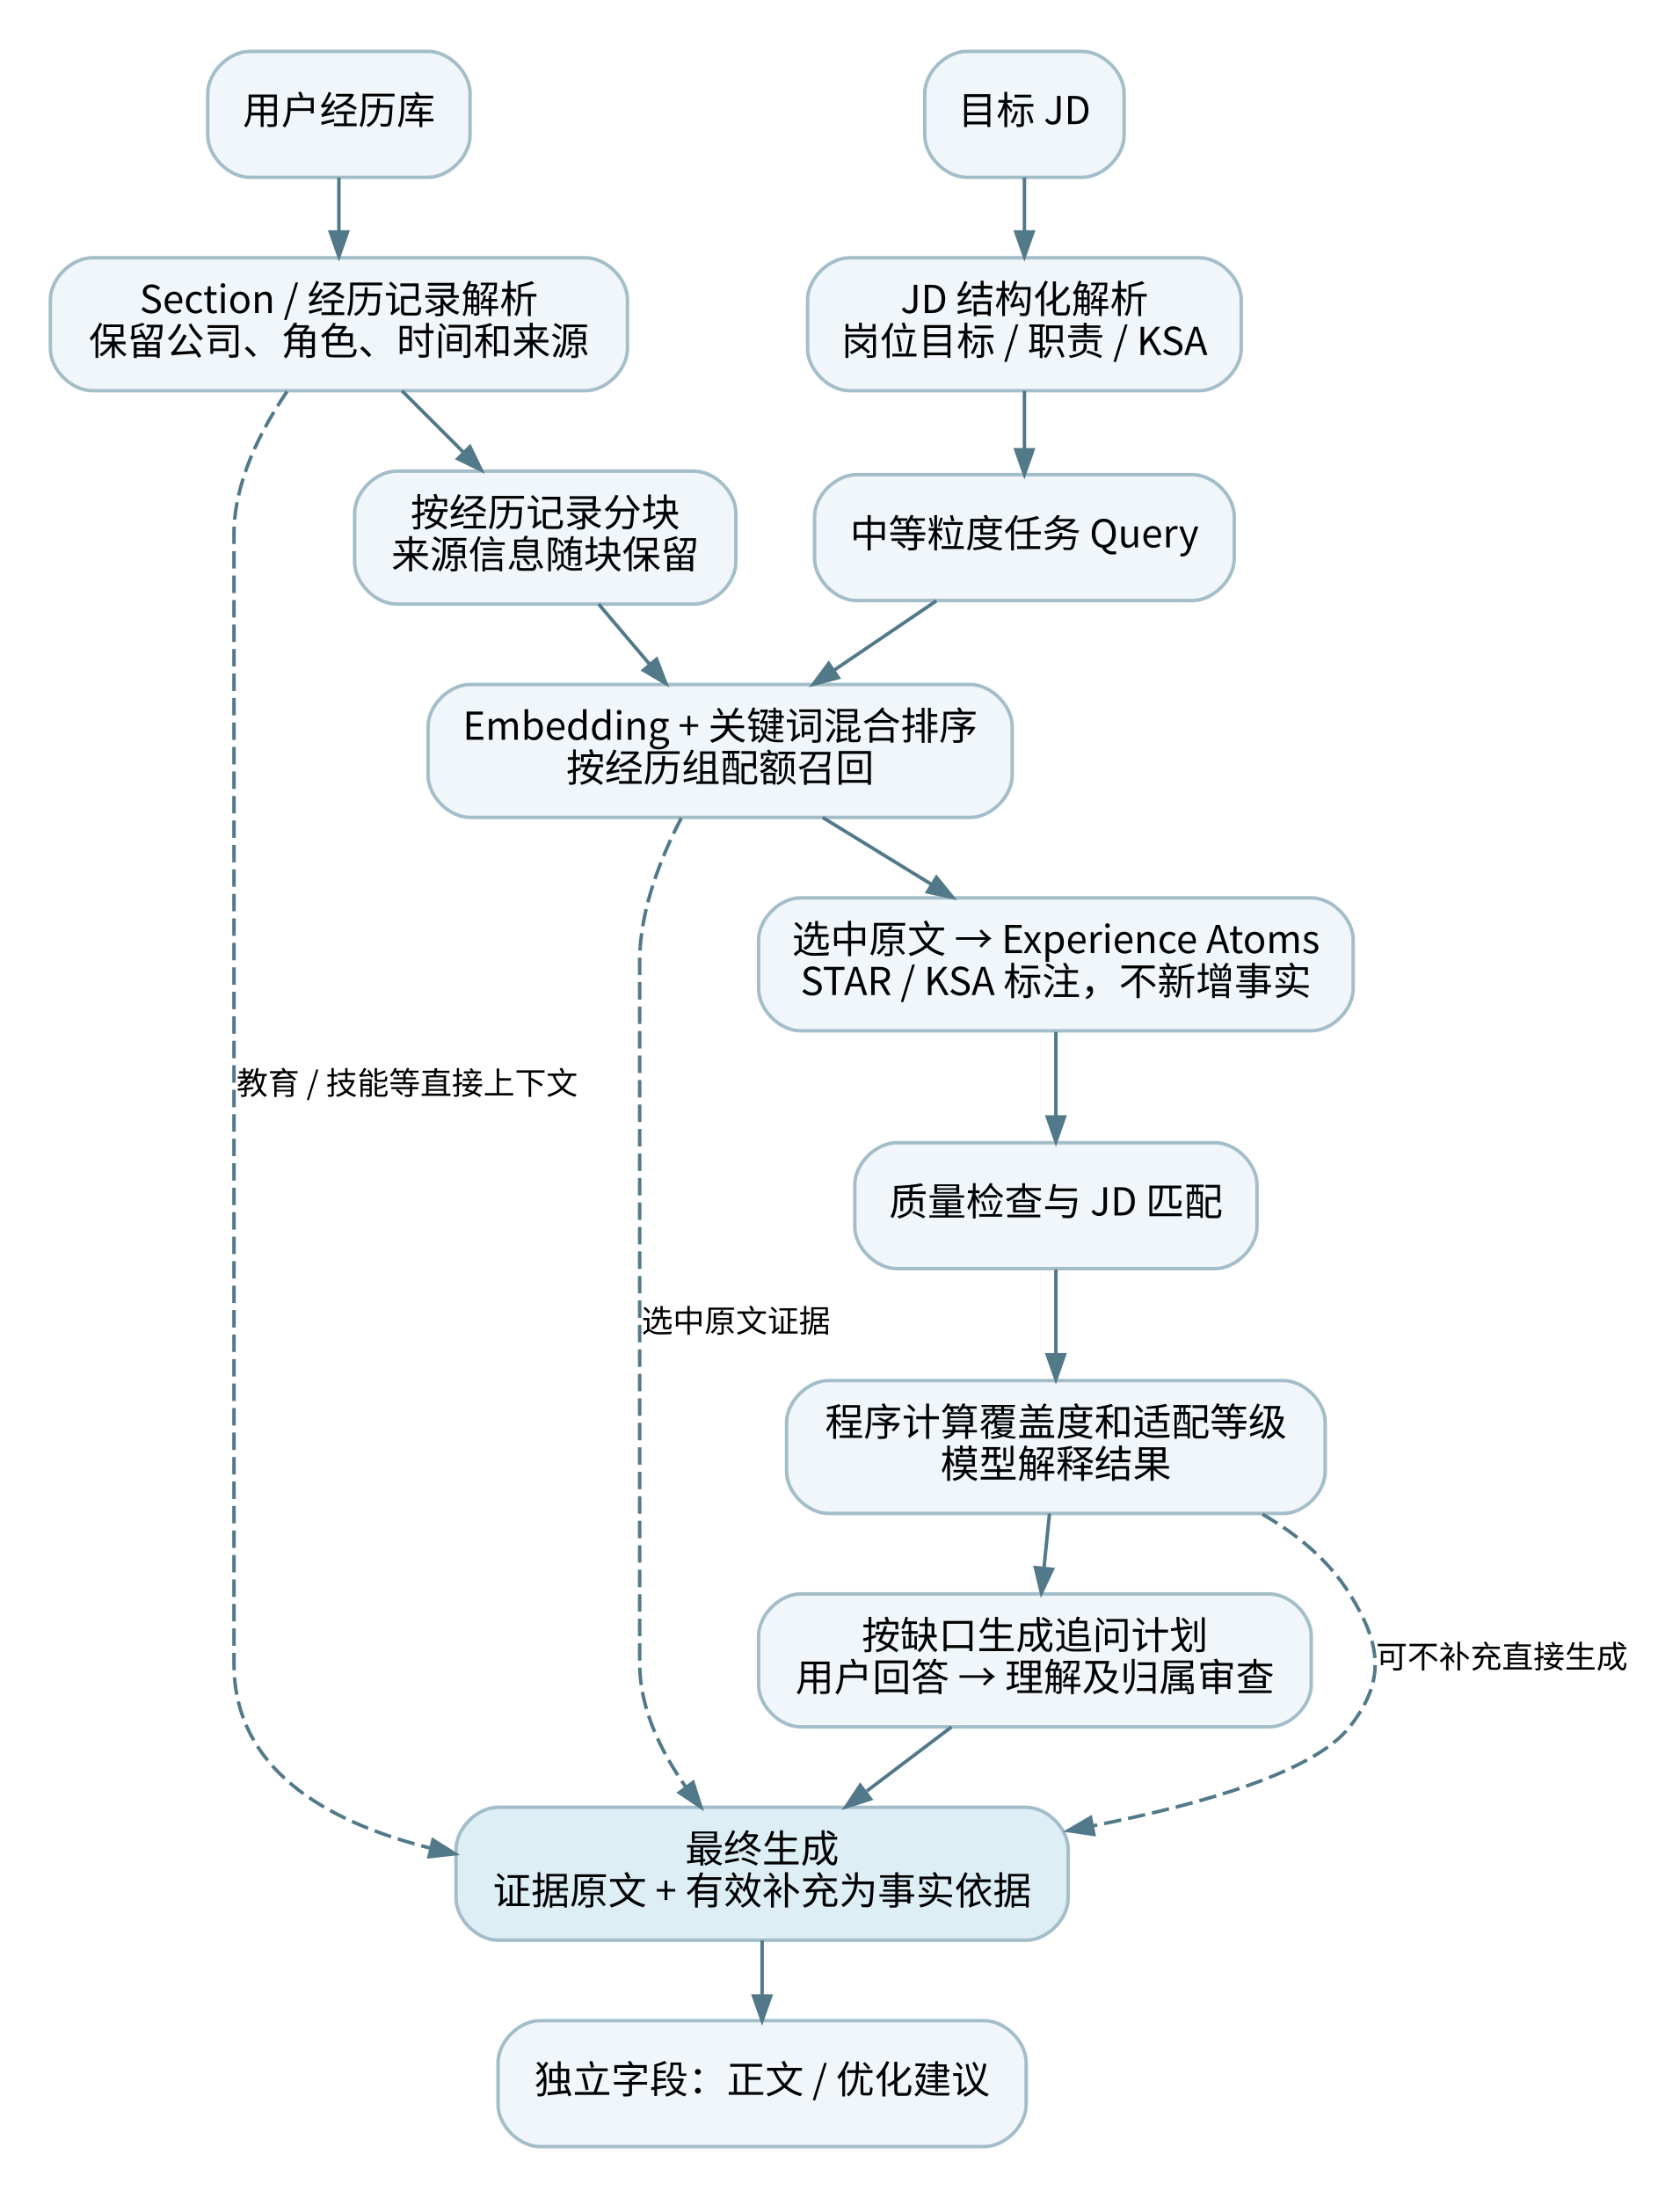
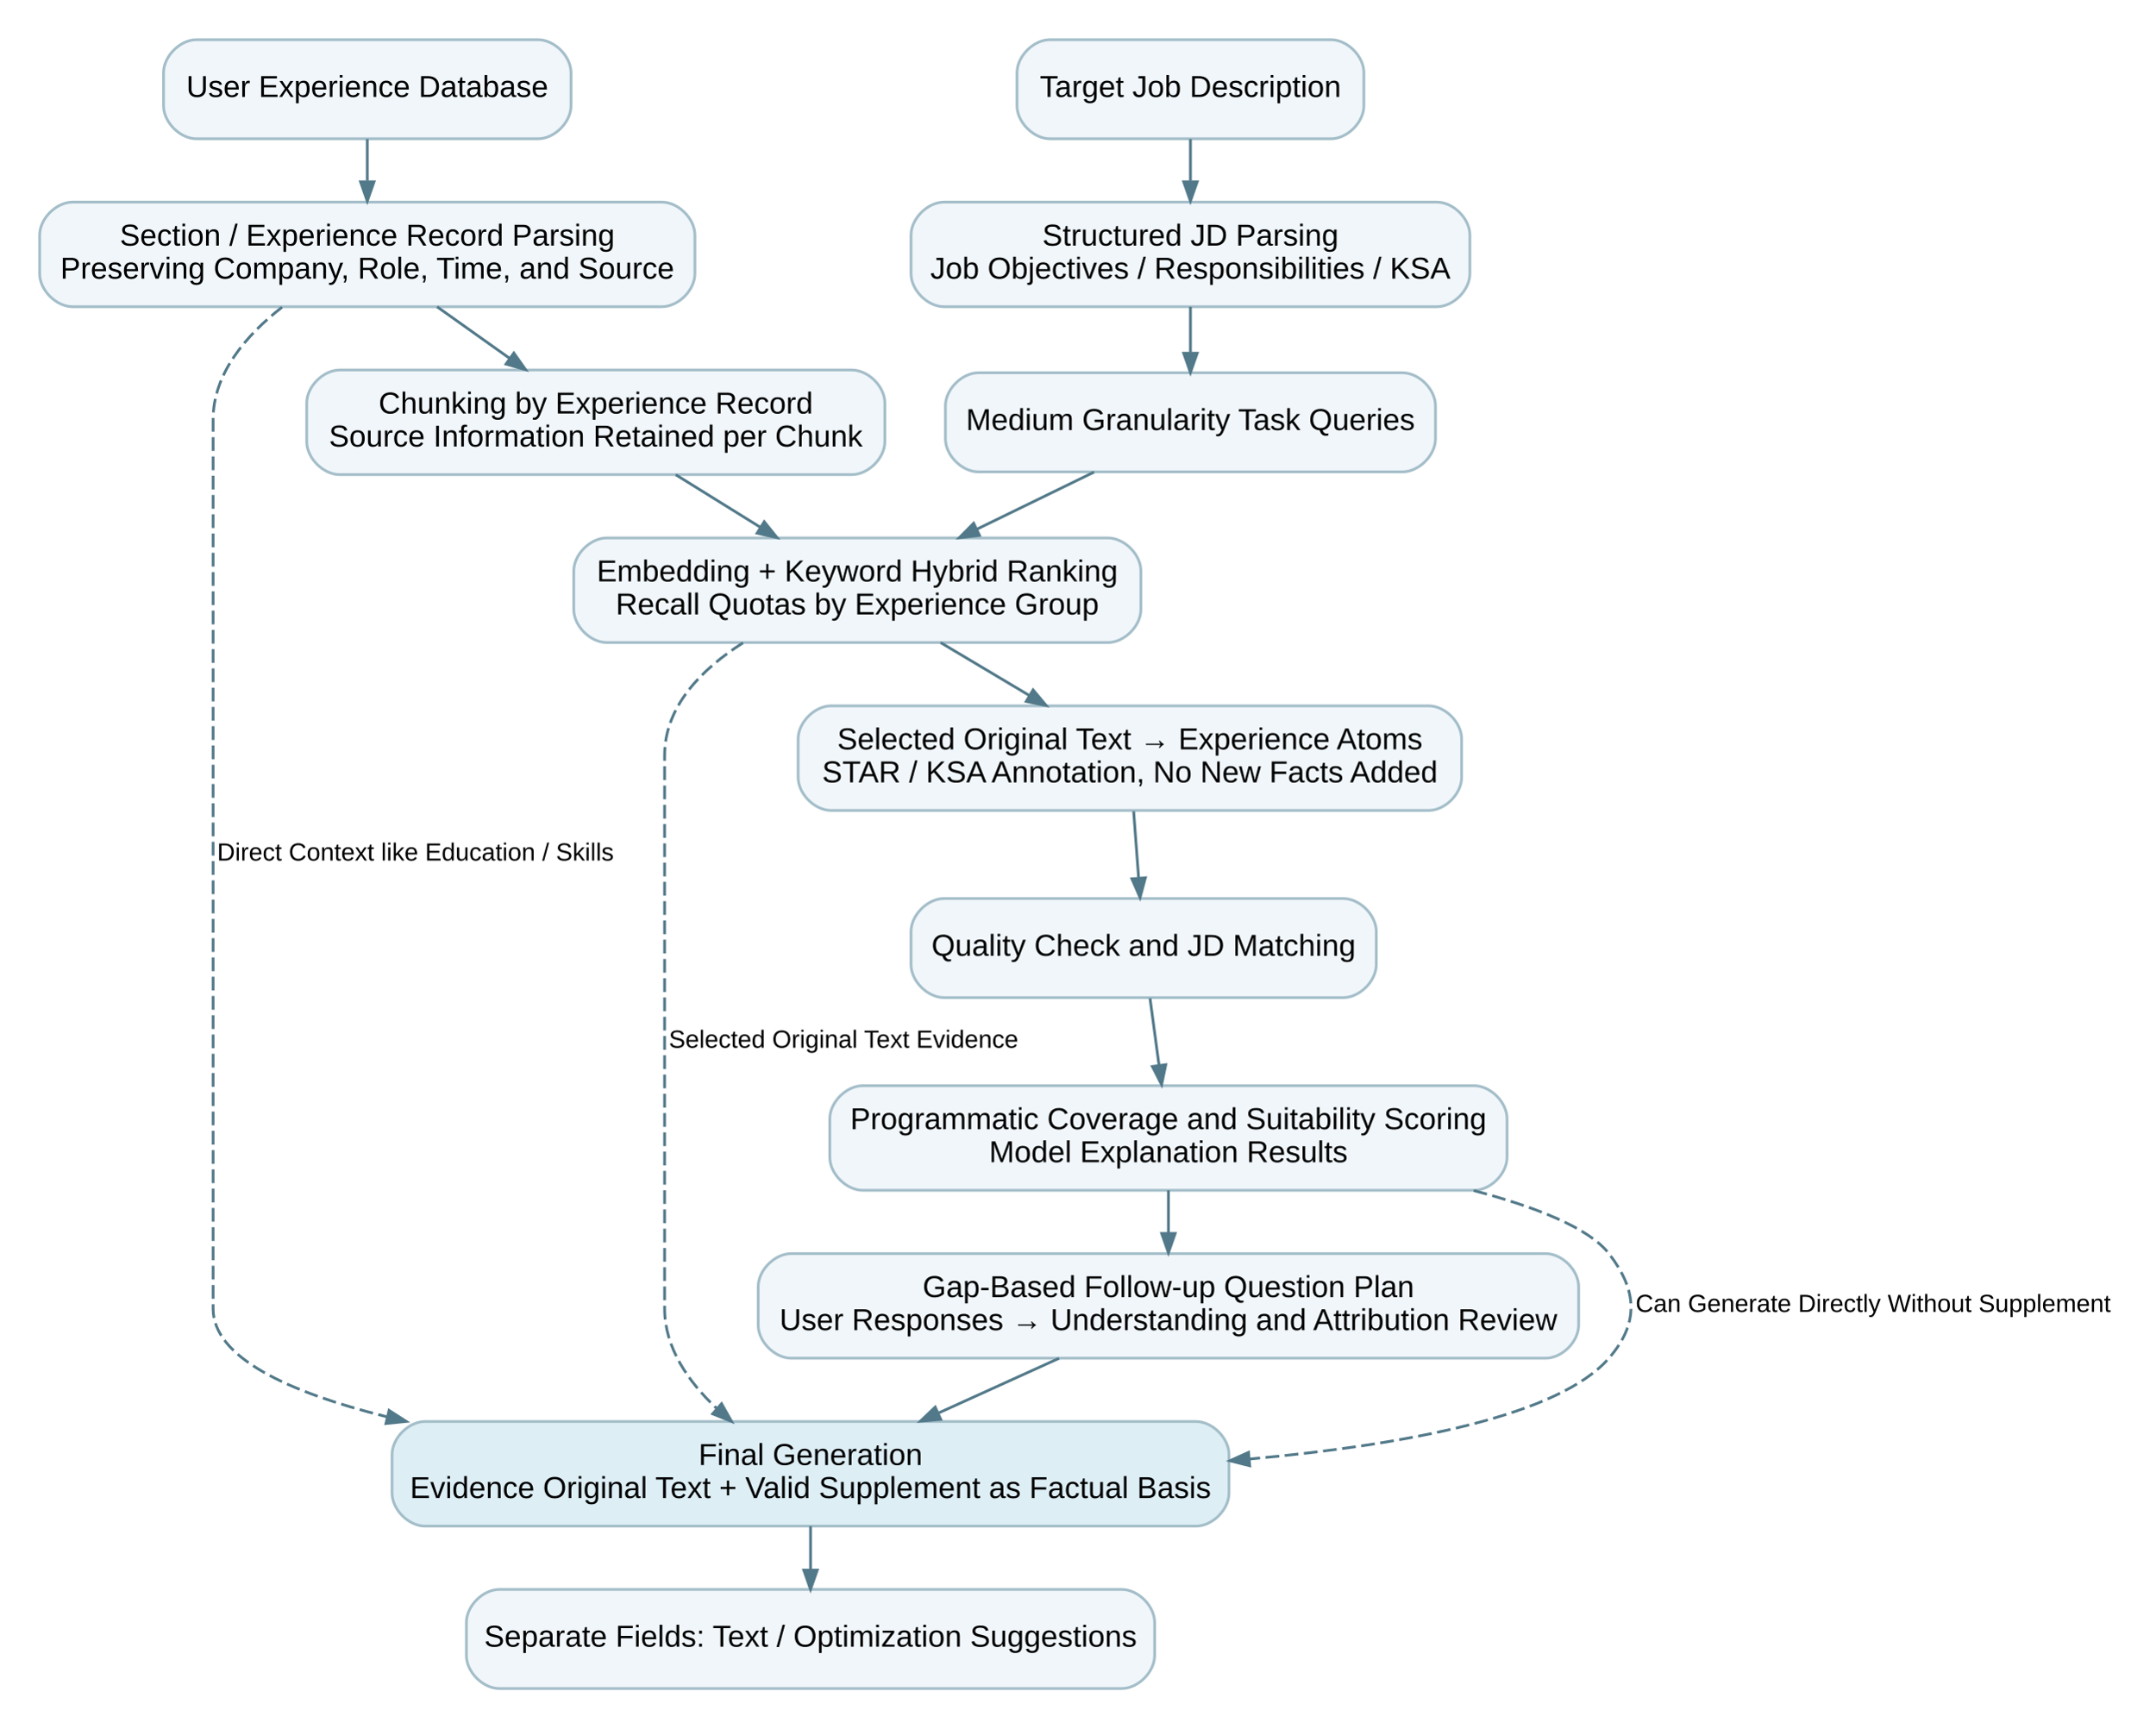
- <svg xmlns="http://www.w3.org/2000/svg" width="480pt" height="628pt" viewBox="0.00 0.00 480.30 627.80">
+ <svg xmlns="http://www.w3.org/2000/svg" width="783pt" height="628pt" viewBox="0.00 0.00 782.80 627.80">
  <g id="graph0" class="graph" transform="scale(1 1) rotate(0) translate(14.4 613.4)">
    <g id="node1" class="node">
-       <path fill="#f0f6fa" stroke="#a4bec9" d="M108,-599C108,-599 57,-599 57,-599 51,-599 45,-593 45,-587 45,-587 45,-575 45,-575 45,-569 51,-563 57,-563 57,-563 108,-563 108,-563 114,-563 120,-569 120,-575 120,-575 120,-587 120,-587 120,-593 114,-599 108,-599" />
-       <text text-anchor="middle" x="82.5" y="-578.2" font-family="Noto Sans CJK SC" font-size="11.00">用户经历库</text>
+       <path fill="#f0f6fa" stroke="#a4bec9" d="M181,-599C181,-599 57,-599 57,-599 51,-599 45,-593 45,-587 45,-587 45,-575 45,-575 45,-569 51,-563 57,-563 57,-563 181,-563 181,-563 187,-563 193,-569 193,-575 193,-575 193,-587 193,-587 193,-593 187,-599 181,-599" />
+       <text text-anchor="middle" x="119" y="-578.2" font-family="Arial" font-size="11.00">User Experience Database</text>
    </g>
    <g id="node3" class="node">
-       <path fill="#f0f6fa" stroke="#a4bec9" d="M153,-540C153,-540 12,-540 12,-540 6,-540 0,-534 0,-528 0,-528 0,-514 0,-514 0,-508 6,-502 12,-502 12,-502 153,-502 153,-502 159,-502 165,-508 165,-514 165,-514 165,-528 165,-528 165,-534 159,-540 153,-540" />
-       <text text-anchor="middle" x="82.5" y="-524.2" font-family="Noto Sans CJK SC" font-size="11.00">Section / 经历记录解析</text>
-       <text text-anchor="middle" x="82.5" y="-512.2" font-family="Noto Sans CJK SC" font-size="11.00">保留公司、角色、时间和来源</text>
+       <path fill="#f0f6fa" stroke="#a4bec9" d="M226,-540C226,-540 12,-540 12,-540 6,-540 0,-534 0,-528 0,-528 0,-514 0,-514 0,-508 6,-502 12,-502 12,-502 226,-502 226,-502 232,-502 238,-508 238,-514 238,-514 238,-528 238,-528 238,-534 232,-540 226,-540" />
+       <text text-anchor="middle" x="119" y="-524.2" font-family="Arial" font-size="11.00">Section / Experience Record Parsing</text>
+       <text text-anchor="middle" x="119" y="-512.2" font-family="Arial" font-size="11.00">Preserving Company, Role, Time, and Source</text>
    </g>
    <g id="edge1" class="edge">
-       <path fill="none" stroke="#527989" d="M82.5,-562.91C82.5,-558.15 82.5,-552.87 82.5,-547.74" />
-       <polygon fill="#527989" stroke="#527989" points="84.95,-547.38 82.5,-540.38 80.05,-547.38 84.95,-547.38" />
+       <path fill="none" stroke="#527989" d="M119,-562.91C119,-558.15 119,-552.87 119,-547.74" />
+       <polygon fill="#527989" stroke="#527989" points="121.45,-547.38 119,-540.38 116.55,-547.38 121.45,-547.38" />
    </g>
    <g id="node2" class="node">
-       <path fill="#f0f6fa" stroke="#a4bec9" d="M295,-599C295,-599 262,-599 262,-599 256,-599 250,-593 250,-587 250,-587 250,-575 250,-575 250,-569 256,-563 262,-563 262,-563 295,-563 295,-563 301,-563 307,-569 307,-575 307,-575 307,-587 307,-587 307,-593 301,-599 295,-599" />
-       <text text-anchor="middle" x="278.5" y="-578.2" font-family="Noto Sans CJK SC" font-size="11.00">目标 JD</text>
+       <path fill="#f0f6fa" stroke="#a4bec9" d="M469,-599C469,-599 367,-599 367,-599 361,-599 355,-593 355,-587 355,-587 355,-575 355,-575 355,-569 361,-563 367,-563 367,-563 469,-563 469,-563 475,-563 481,-569 481,-575 481,-575 481,-587 481,-587 481,-593 475,-599 469,-599" />
+       <text text-anchor="middle" x="418" y="-578.2" font-family="Arial" font-size="11.00">Target Job Description</text>
    </g>
    <g id="node4" class="node">
-       <path fill="#f0f6fa" stroke="#a4bec9" d="M328.5,-540C328.5,-540 228.5,-540 228.5,-540 222.5,-540 216.5,-534 216.5,-528 216.5,-528 216.5,-514 216.5,-514 216.5,-508 222.5,-502 228.5,-502 228.5,-502 328.5,-502 328.5,-502 334.5,-502 340.5,-508 340.5,-514 340.5,-514 340.5,-528 340.5,-528 340.5,-534 334.5,-540 328.5,-540" />
-       <text text-anchor="middle" x="278.5" y="-524.2" font-family="Noto Sans CJK SC" font-size="11.00">JD 结构化解析</text>
-       <text text-anchor="middle" x="278.5" y="-512.2" font-family="Noto Sans CJK SC" font-size="11.00">岗位目标 / 职责 / KSA</text>
+       <path fill="#f0f6fa" stroke="#a4bec9" d="M507.5,-540C507.5,-540 328.5,-540 328.5,-540 322.5,-540 316.5,-534 316.5,-528 316.5,-528 316.5,-514 316.5,-514 316.5,-508 322.5,-502 328.5,-502 328.5,-502 507.5,-502 507.5,-502 513.5,-502 519.5,-508 519.5,-514 519.5,-514 519.5,-528 519.5,-528 519.5,-534 513.5,-540 507.5,-540" />
+       <text text-anchor="middle" x="418" y="-524.2" font-family="Arial" font-size="11.00">Structured JD Parsing</text>
+       <text text-anchor="middle" x="418" y="-512.2" font-family="Arial" font-size="11.00">Job Objectives / Responsibilities / KSA</text>
    </g>
    <g id="edge4" class="edge">
-       <path fill="none" stroke="#527989" d="M278.5,-562.91C278.5,-558.15 278.5,-552.87 278.5,-547.74" />
-       <polygon fill="#527989" stroke="#527989" points="280.95,-547.38 278.5,-540.38 276.05,-547.38 280.95,-547.38" />
+       <path fill="none" stroke="#527989" d="M418,-562.91C418,-558.15 418,-552.87 418,-547.74" />
+       <polygon fill="#527989" stroke="#527989" points="420.45,-547.38 418,-540.38 415.55,-547.38 420.45,-547.38" />
    </g>
    <g id="node5" class="node">
-       <path fill="#f0f6fa" stroke="#a4bec9" d="M184,-479C184,-479 99,-479 99,-479 93,-479 87,-473 87,-467 87,-467 87,-453 87,-453 87,-447 93,-441 99,-441 99,-441 184,-441 184,-441 190,-441 196,-447 196,-453 196,-453 196,-467 196,-467 196,-473 190,-479 184,-479" />
-       <text text-anchor="middle" x="141.5" y="-463.2" font-family="Noto Sans CJK SC" font-size="11.00">按经历记录分块</text>
-       <text text-anchor="middle" x="141.5" y="-451.2" font-family="Noto Sans CJK SC" font-size="11.00">来源信息随块保留</text>
+       <path fill="#f0f6fa" stroke="#a4bec9" d="M295,-479C295,-479 109,-479 109,-479 103,-479 97,-473 97,-467 97,-467 97,-453 97,-453 97,-447 103,-441 109,-441 109,-441 295,-441 295,-441 301,-441 307,-447 307,-453 307,-453 307,-467 307,-467 307,-473 301,-479 295,-479" />
+       <text text-anchor="middle" x="202" y="-463.2" font-family="Arial" font-size="11.00">Chunking by Experience Record</text>
+       <text text-anchor="middle" x="202" y="-451.2" font-family="Arial" font-size="11.00">Source Information Retained per Chunk</text>
    </g>
    <g id="edge2" class="edge">
-       <path fill="none" stroke="#527989" d="M100.52,-501.98C106.02,-496.48 112.15,-490.35 117.96,-484.54" />
-       <polygon fill="#527989" stroke="#527989" points="119.96,-486 123.18,-479.32 116.5,-482.54 119.96,-486" />
+       <path fill="none" stroke="#527989" d="M144.35,-501.98C152.64,-496.09 161.95,-489.47 170.63,-483.3" />
+       <polygon fill="#527989" stroke="#527989" points="172.23,-485.17 176.52,-479.12 169.39,-481.17 172.23,-485.17" />
    </g>
    <g id="node12" class="node">
-       <path fill="#ddeef5" stroke="#a4bec9" d="M279,-97C279,-97 128,-97 128,-97 122,-97 116,-91 116,-85 116,-85 116,-71 116,-71 116,-65 122,-59 128,-59 128,-59 279,-59 279,-59 285,-59 291,-65 291,-71 291,-71 291,-85 291,-85 291,-91 285,-97 279,-97" />
-       <text text-anchor="middle" x="203.5" y="-81.2" font-family="Noto Sans CJK SC" font-size="11.00">最终生成</text>
-       <text text-anchor="middle" x="203.5" y="-69.2" font-family="Noto Sans CJK SC" font-size="11.00">证据原文 + 有效补充为事实依据</text>
+       <path fill="#ddeef5" stroke="#a4bec9" d="M420,-97C420,-97 140,-97 140,-97 134,-97 128,-91 128,-85 128,-85 128,-71 128,-71 128,-65 134,-59 140,-59 140,-59 420,-59 420,-59 426,-59 432,-65 432,-71 432,-71 432,-85 432,-85 432,-91 426,-97 420,-97" />
+       <text text-anchor="middle" x="280" y="-81.2" font-family="Arial" font-size="11.00">Final Generation</text>
+       <text text-anchor="middle" x="280" y="-69.2" font-family="Arial" font-size="11.00">Evidence Original Text + Valid Supplement as Factual Basis</text>
    </g>
    <g id="edge13" class="edge">
-       <path fill="none" stroke="#527989" stroke-dasharray="5,2" d="M67.68,-501.79C60.12,-490.69 52.5,-475.82 52.5,-461 52.5,-461 52.5,-461 52.5,-138 52.5,-108.17 78.38,-92.93 108.71,-85.31" />
-       <polygon fill="#527989" stroke="#527989" points="109.39,-87.66 115.66,-83.7 108.29,-82.89 109.39,-87.66" />
-       <text text-anchor="middle" x="102" y="-300.8" font-family="Noto Sans CJK SC" font-size="9.00">教育 / 技能等直接上下文</text>
+       <path fill="none" stroke="#527989" stroke-dasharray="5,2" d="M88.05,-501.83C75.1,-491.74 63,-477.81 63,-461 63,-461 63,-461 63,-138 63,-120.2 90.52,-107.6 125.97,-98.75" />
+       <polygon fill="#527989" stroke="#527989" points="126.92,-101.04 133.15,-97.03 125.78,-96.27 126.92,-101.04" />
+       <text text-anchor="middle" x="136.5" y="-300.8" font-family="Arial" font-size="9.00">Direct Context like Education / Skills</text>
    </g>
    <g id="node6" class="node">
-       <path fill="#f0f6fa" stroke="#a4bec9" d="M326.5,-478C326.5,-478 230.5,-478 230.5,-478 224.5,-478 218.5,-472 218.5,-466 218.5,-466 218.5,-454 218.5,-454 218.5,-448 224.5,-442 230.5,-442 230.5,-442 326.5,-442 326.5,-442 332.5,-442 338.5,-448 338.5,-454 338.5,-454 338.5,-466 338.5,-466 338.5,-472 332.5,-478 326.5,-478" />
-       <text text-anchor="middle" x="278.5" y="-457.2" font-family="Noto Sans CJK SC" font-size="11.00">中等粒度任务 Query</text>
+       <path fill="#f0f6fa" stroke="#a4bec9" d="M495,-478C495,-478 341,-478 341,-478 335,-478 329,-472 329,-466 329,-466 329,-454 329,-454 329,-448 335,-442 341,-442 341,-442 495,-442 495,-442 501,-442 507,-448 507,-454 507,-454 507,-466 507,-466 507,-472 501,-478 495,-478" />
+       <text text-anchor="middle" x="418" y="-457.2" font-family="Arial" font-size="11.00">Medium Granularity Task Queries</text>
    </g>
    <g id="edge5" class="edge">
-       <path fill="none" stroke="#527989" d="M278.5,-501.98C278.5,-496.76 278.5,-490.97 278.5,-485.43" />
-       <polygon fill="#527989" stroke="#527989" points="280.95,-485.1 278.5,-478.1 276.05,-485.1 280.95,-485.1" />
+       <path fill="none" stroke="#527989" d="M418,-501.98C418,-496.76 418,-490.97 418,-485.43" />
+       <polygon fill="#527989" stroke="#527989" points="420.45,-485.1 418,-478.1 415.55,-485.1 420.45,-485.1" />
    </g>
    <g id="node7" class="node">
-       <path fill="#f0f6fa" stroke="#a4bec9" d="M263,-418C263,-418 120,-418 120,-418 114,-418 108,-412 108,-406 108,-406 108,-392 108,-392 108,-386 114,-380 120,-380 120,-380 263,-380 263,-380 269,-380 275,-386 275,-392 275,-392 275,-406 275,-406 275,-412 269,-418 263,-418" />
-       <text text-anchor="middle" x="191.5" y="-402.2" font-family="Noto Sans CJK SC" font-size="11.00">Embedding + 关键词混合排序</text>
-       <text text-anchor="middle" x="191.5" y="-390.2" font-family="Noto Sans CJK SC" font-size="11.00">按经历组配额召回</text>
+       <path fill="#f0f6fa" stroke="#a4bec9" d="M388,-418C388,-418 206,-418 206,-418 200,-418 194,-412 194,-406 194,-406 194,-392 194,-392 194,-386 200,-380 206,-380 206,-380 388,-380 388,-380 394,-380 400,-386 400,-392 400,-392 400,-406 400,-406 400,-412 394,-418 388,-418" />
+       <text text-anchor="middle" x="297" y="-402.2" font-family="Arial" font-size="11.00">Embedding + Keyword Hybrid Ranking</text>
+       <text text-anchor="middle" x="297" y="-390.2" font-family="Arial" font-size="11.00">Recall Quotas by Experience Group</text>
    </g>
    <g id="edge3" class="edge">
-       <path fill="none" stroke="#527989" d="M156.77,-440.98C161.34,-435.59 166.42,-429.6 171.25,-423.89" />
-       <polygon fill="#527989" stroke="#527989" points="173.32,-425.24 175.98,-418.32 169.58,-422.08 173.32,-425.24" />
+       <path fill="none" stroke="#527989" d="M231.02,-440.98C240.69,-434.97 251.57,-428.21 261.67,-421.94" />
+       <polygon fill="#527989" stroke="#527989" points="263.18,-423.89 267.83,-418.12 260.59,-419.73 263.18,-423.89" />
    </g>
    <g id="edge6" class="edge">
-       <path fill="none" stroke="#527989" d="M253.34,-441.93C244.19,-435.73 233.73,-428.64 224.04,-422.07" />
-       <polygon fill="#527989" stroke="#527989" points="225.29,-419.96 218.12,-418.06 222.54,-424.01 225.29,-419.96" />
+       <path fill="none" stroke="#527989" d="M383,-441.93C369.69,-435.44 354.35,-427.97 340.35,-421.14" />
+       <polygon fill="#527989" stroke="#527989" points="341.39,-418.92 334.03,-418.06 339.25,-423.33 341.39,-418.92" />
    </g>
    <g id="node8" class="node">
-       <path fill="#f0f6fa" stroke="#a4bec9" d="M360.5,-357C360.5,-357 214.5,-357 214.5,-357 208.5,-357 202.5,-351 202.5,-345 202.5,-345 202.5,-331 202.5,-331 202.5,-325 208.5,-319 214.5,-319 214.5,-319 360.5,-319 360.5,-319 366.5,-319 372.5,-325 372.5,-331 372.5,-331 372.5,-345 372.5,-345 372.5,-351 366.5,-357 360.5,-357" />
-       <text text-anchor="middle" x="287.5" y="-341.2" font-family="Noto Sans CJK SC" font-size="11.00">选中原文 → Experience Atoms</text>
-       <text text-anchor="middle" x="287.5" y="-329.2" font-family="Noto Sans CJK SC" font-size="11.00">STAR / KSA 标注，不新增事实</text>
+       <path fill="#f0f6fa" stroke="#a4bec9" d="M504.5,-357C504.5,-357 287.5,-357 287.5,-357 281.5,-357 275.5,-351 275.5,-345 275.5,-345 275.5,-331 275.5,-331 275.5,-325 281.5,-319 287.5,-319 287.5,-319 504.5,-319 504.5,-319 510.5,-319 516.5,-325 516.5,-331 516.5,-331 516.5,-345 516.5,-345 516.5,-351 510.5,-357 504.5,-357" />
+       <text text-anchor="middle" x="396" y="-341.2" font-family="Arial" font-size="11.00">Selected Original Text → Experience Atoms</text>
+       <text text-anchor="middle" x="396" y="-329.2" font-family="Arial" font-size="11.00">STAR / KSA Annotation, No New Facts Added</text>
    </g>
    <g id="edge7" class="edge">
-       <path fill="none" stroke="#527989" d="M220.82,-379.98C230.6,-373.97 241.59,-367.21 251.79,-360.94" />
-       <polygon fill="#527989" stroke="#527989" points="253.34,-362.87 258.02,-357.12 250.78,-358.69 253.34,-362.87" />
+       <path fill="none" stroke="#527989" d="M327.24,-379.98C337.41,-373.92 348.87,-367.09 359.47,-360.77" />
+       <polygon fill="#527989" stroke="#527989" points="360.84,-362.8 365.6,-357.12 358.34,-358.59 360.84,-362.8" />
    </g>
    <g id="edge14" class="edge">
-       <path fill="none" stroke="#527989" stroke-dasharray="5,2" d="M180.4,-379.84C174.52,-368.51 168.5,-353.4 168.5,-339 168.5,-339 168.5,-339 168.5,-138 168.5,-125.26 174.61,-112.86 181.73,-102.74" />
-       <polygon fill="#527989" stroke="#527989" points="183.75,-104.13 186,-97.07 179.84,-101.19 183.75,-104.13" />
-       <text text-anchor="middle" x="196" y="-232.8" font-family="Noto Sans CJK SC" font-size="9.00">选中原文证据</text>
+       <path fill="none" stroke="#527989" stroke-dasharray="5,2" d="M255.47,-379.89C240.4,-370.32 227,-356.8 227,-339 227,-339 227,-339 227,-138 227,-123.81 235.59,-111.49 245.85,-101.82" />
+       <polygon fill="#527989" stroke="#527989" points="247.68,-103.48 251.33,-97.02 244.45,-99.79 247.68,-103.48" />
+       <text text-anchor="middle" x="292" y="-232.8" font-family="Arial" font-size="9.00">Selected Original Text Evidence</text>
    </g>
    <g id="node9" class="node">
-       <path fill="#f0f6fa" stroke="#a4bec9" d="M333,-287C333,-287 242,-287 242,-287 236,-287 230,-281 230,-275 230,-275 230,-263 230,-263 230,-257 236,-251 242,-251 242,-251 333,-251 333,-251 339,-251 345,-257 345,-263 345,-263 345,-275 345,-275 345,-281 339,-287 333,-287" />
-       <text text-anchor="middle" x="287.5" y="-266.2" font-family="Noto Sans CJK SC" font-size="11.00">质量检查与 JD 匹配</text>
+       <path fill="#f0f6fa" stroke="#a4bec9" d="M473.5,-287C473.5,-287 328.5,-287 328.5,-287 322.5,-287 316.5,-281 316.5,-275 316.5,-275 316.5,-263 316.5,-263 316.5,-257 322.5,-251 328.5,-251 328.5,-251 473.5,-251 473.5,-251 479.5,-251 485.5,-257 485.5,-263 485.5,-263 485.5,-275 485.5,-275 485.5,-281 479.5,-287 473.5,-287" />
+       <text text-anchor="middle" x="401" y="-266.2" font-family="Arial" font-size="11.00">Quality Check and JD Matching</text>
    </g>
    <g id="edge8" class="edge">
-       <path fill="none" stroke="#527989" d="M287.5,-318.69C287.5,-311.22 287.5,-302.46 287.5,-294.45" />
-       <polygon fill="#527989" stroke="#527989" points="289.95,-294.36 287.5,-287.36 285.05,-294.36 289.95,-294.36" />
+       <path fill="none" stroke="#527989" d="M397.37,-318.69C397.92,-311.22 398.58,-302.46 399.18,-294.45" />
+       <polygon fill="#527989" stroke="#527989" points="401.63,-294.53 399.7,-287.36 396.74,-294.16 401.63,-294.53" />
    </g>
    <g id="node10" class="node">
-       <path fill="#f0f6fa" stroke="#a4bec9" d="M352.5,-219C352.5,-219 222.5,-219 222.5,-219 216.5,-219 210.5,-213 210.5,-207 210.5,-207 210.5,-193 210.5,-193 210.5,-187 216.5,-181 222.5,-181 222.5,-181 352.5,-181 352.5,-181 358.5,-181 364.5,-187 364.5,-193 364.5,-193 364.5,-207 364.5,-207 364.5,-213 358.5,-219 352.5,-219" />
-       <text text-anchor="middle" x="287.5" y="-203.2" font-family="Noto Sans CJK SC" font-size="11.00">程序计算覆盖度和适配等级</text>
-       <text text-anchor="middle" x="287.5" y="-191.2" font-family="Noto Sans CJK SC" font-size="11.00">模型解释结果</text>
+       <path fill="#f0f6fa" stroke="#a4bec9" d="M521,-219C521,-219 299,-219 299,-219 293,-219 287,-213 287,-207 287,-207 287,-193 287,-193 287,-187 293,-181 299,-181 299,-181 521,-181 521,-181 527,-181 533,-187 533,-193 533,-193 533,-207 533,-207 533,-213 527,-219 521,-219" />
+       <text text-anchor="middle" x="410" y="-203.2" font-family="Arial" font-size="11.00">Programmatic Coverage and Suitability Scoring</text>
+       <text text-anchor="middle" x="410" y="-191.2" font-family="Arial" font-size="11.00">Model Explanation Results</text>
    </g>
    <g id="edge9" class="edge">
-       <path fill="none" stroke="#527989" d="M287.5,-250.75C287.5,-243.38 287.5,-234.64 287.5,-226.55" />
-       <polygon fill="#527989" stroke="#527989" points="289.95,-226.37 287.5,-219.37 285.05,-226.37 289.95,-226.37" />
+       <path fill="none" stroke="#527989" d="M403.32,-250.75C404.31,-243.38 405.48,-234.64 406.57,-226.55" />
+       <polygon fill="#527989" stroke="#527989" points="409.03,-226.63 407.53,-219.37 404.17,-225.98 409.03,-226.63" />
    </g>
    <g id="node11" class="node">
-       <path fill="#f0f6fa" stroke="#a4bec9" d="M348.5,-158C348.5,-158 214.5,-158 214.5,-158 208.5,-158 202.5,-152 202.5,-146 202.5,-146 202.5,-132 202.5,-132 202.5,-126 208.5,-120 214.5,-120 214.5,-120 348.5,-120 348.5,-120 354.5,-120 360.5,-126 360.5,-132 360.5,-132 360.5,-146 360.5,-146 360.5,-152 354.5,-158 348.5,-158" />
-       <text text-anchor="middle" x="281.5" y="-142.2" font-family="Noto Sans CJK SC" font-size="11.00">按缺口生成追问计划</text>
-       <text text-anchor="middle" x="281.5" y="-130.2" font-family="Noto Sans CJK SC" font-size="11.00">用户回答 → 理解及归属审查</text>
+       <path fill="#f0f6fa" stroke="#a4bec9" d="M547,-158C547,-158 273,-158 273,-158 267,-158 261,-152 261,-146 261,-146 261,-132 261,-132 261,-126 267,-120 273,-120 273,-120 547,-120 547,-120 553,-120 559,-126 559,-132 559,-132 559,-146 559,-146 559,-152 553,-158 547,-158" />
+       <text text-anchor="middle" x="410" y="-142.2" font-family="Arial" font-size="11.00">Gap-Based Follow-up Question Plan</text>
+       <text text-anchor="middle" x="410" y="-130.2" font-family="Arial" font-size="11.00">User Responses → Understanding and Attribution Review</text>
    </g>
    <g id="edge10" class="edge">
-       <path fill="none" stroke="#527989" d="M285.67,-180.98C285.16,-176.04 284.61,-170.59 284.08,-165.32" />
-       <polygon fill="#527989" stroke="#527989" points="286.51,-165.04 283.36,-158.32 281.63,-165.53 286.51,-165.04" />
+       <path fill="none" stroke="#527989" d="M410,-180.98C410,-176.04 410,-170.59 410,-165.32" />
+       <polygon fill="#527989" stroke="#527989" points="412.45,-165.32 410,-158.32 407.55,-165.32 412.45,-165.32" />
    </g>
    <g id="edge15" class="edge">
-       <path fill="none" stroke="#527989" stroke-dasharray="5,2" d="M346.56,-180.78C356.47,-175.07 365.48,-167.63 371.5,-158 380.45,-143.68 381.93,-133.28 371.5,-120 361.59,-107.38 330.66,-98.15 298,-91.68" />
-       <polygon fill="#527989" stroke="#527989" points="298.35,-89.25 291.01,-90.34 297.42,-94.06 298.35,-89.25" />
-       <text text-anchor="middle" x="415" y="-136.8" font-family="Noto Sans CJK SC" font-size="9.00">可不补充直接生成</text>
+       <path fill="none" stroke="#527989" stroke-dasharray="5,2" d="M520.87,-180.91C543.55,-174.92 562.75,-167.34 570,-158 580.35,-144.66 581.07,-132.75 570,-120 551.86,-99.11 496.73,-88.57 439.35,-83.36" />
+       <polygon fill="#527989" stroke="#527989" points="439.53,-80.92 432.34,-82.75 439.1,-85.8 439.53,-80.92" />
+       <text text-anchor="middle" x="666" y="-136.8" font-family="Arial" font-size="9.00">Can Generate Directly Without Supplement</text>
    </g>
    <g id="edge11" class="edge">
-       <path fill="none" stroke="#527989" d="M257.67,-119.98C250.03,-114.2 241.47,-107.72 233.45,-101.66" />
-       <polygon fill="#527989" stroke="#527989" points="234.51,-99.38 227.45,-97.12 231.55,-103.29 234.51,-99.38" />
+       <path fill="none" stroke="#527989" d="M370.29,-119.98C356.43,-113.69 340.76,-106.58 326.41,-100.06" />
+       <polygon fill="#527989" stroke="#527989" points="327.3,-97.78 319.92,-97.12 325.28,-102.24 327.3,-97.78" />
    </g>
    <g id="node13" class="node">
-       <path fill="#f0f6fa" stroke="#a4bec9" d="M267,-36C267,-36 140,-36 140,-36 134,-36 128,-30 128,-24 128,-24 128,-12 128,-12 128,-6 134,0 140,0 140,0 267,0 267,0 273,0 279,-6 279,-12 279,-12 279,-24 279,-24 279,-30 273,-36 267,-36" />
-       <text text-anchor="middle" x="203.5" y="-15.2" font-family="Noto Sans CJK SC" font-size="11.00">独立字段：正文 / 优化建议</text>
+       <path fill="#f0f6fa" stroke="#a4bec9" d="M393,-36C393,-36 167,-36 167,-36 161,-36 155,-30 155,-24 155,-24 155,-12 155,-12 155,-6 161,0 167,0 167,0 393,0 393,0 399,0 405,-6 405,-12 405,-12 405,-24 405,-24 405,-30 399,-36 393,-36" />
+       <text text-anchor="middle" x="280" y="-15.2" font-family="Arial" font-size="11.00">Separate Fields: Text / Optimization Suggestions</text>
    </g>
    <g id="edge12" class="edge">
-       <path fill="none" stroke="#527989" d="M203.5,-58.97C203.5,-53.94 203.5,-48.39 203.5,-43.07" />
-       <polygon fill="#527989" stroke="#527989" points="205.95,-43.03 203.5,-36.03 201.05,-43.03 205.95,-43.03" />
+       <path fill="none" stroke="#527989" d="M280,-58.97C280,-53.94 280,-48.39 280,-43.07" />
+       <polygon fill="#527989" stroke="#527989" points="282.45,-43.03 280,-36.03 277.55,-43.03 282.45,-43.03" />
    </g>
  </g>
</svg>
